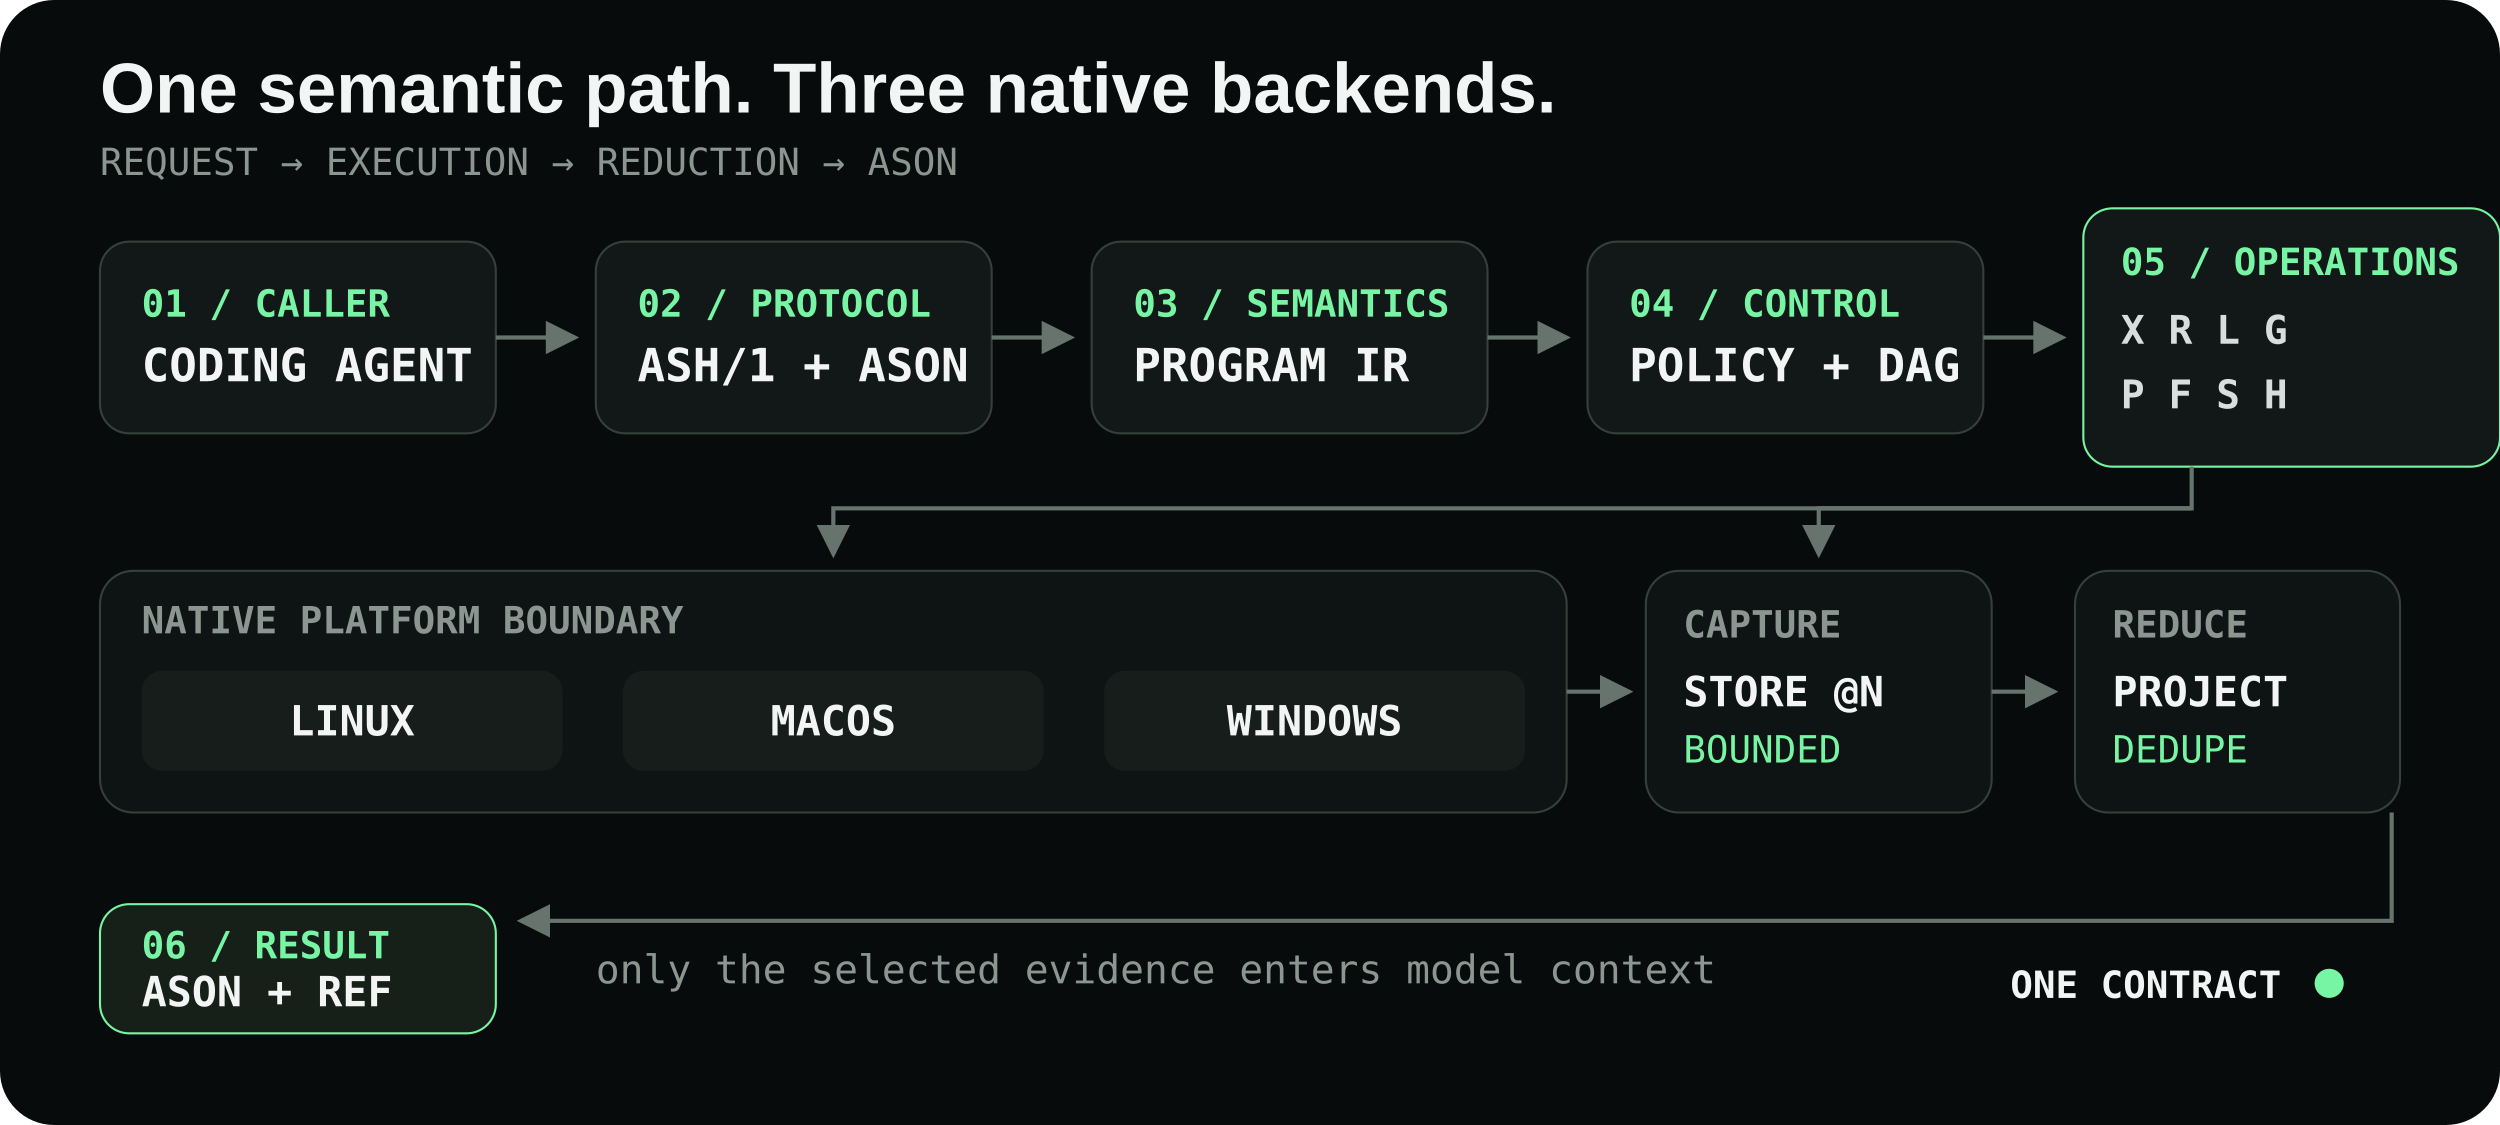
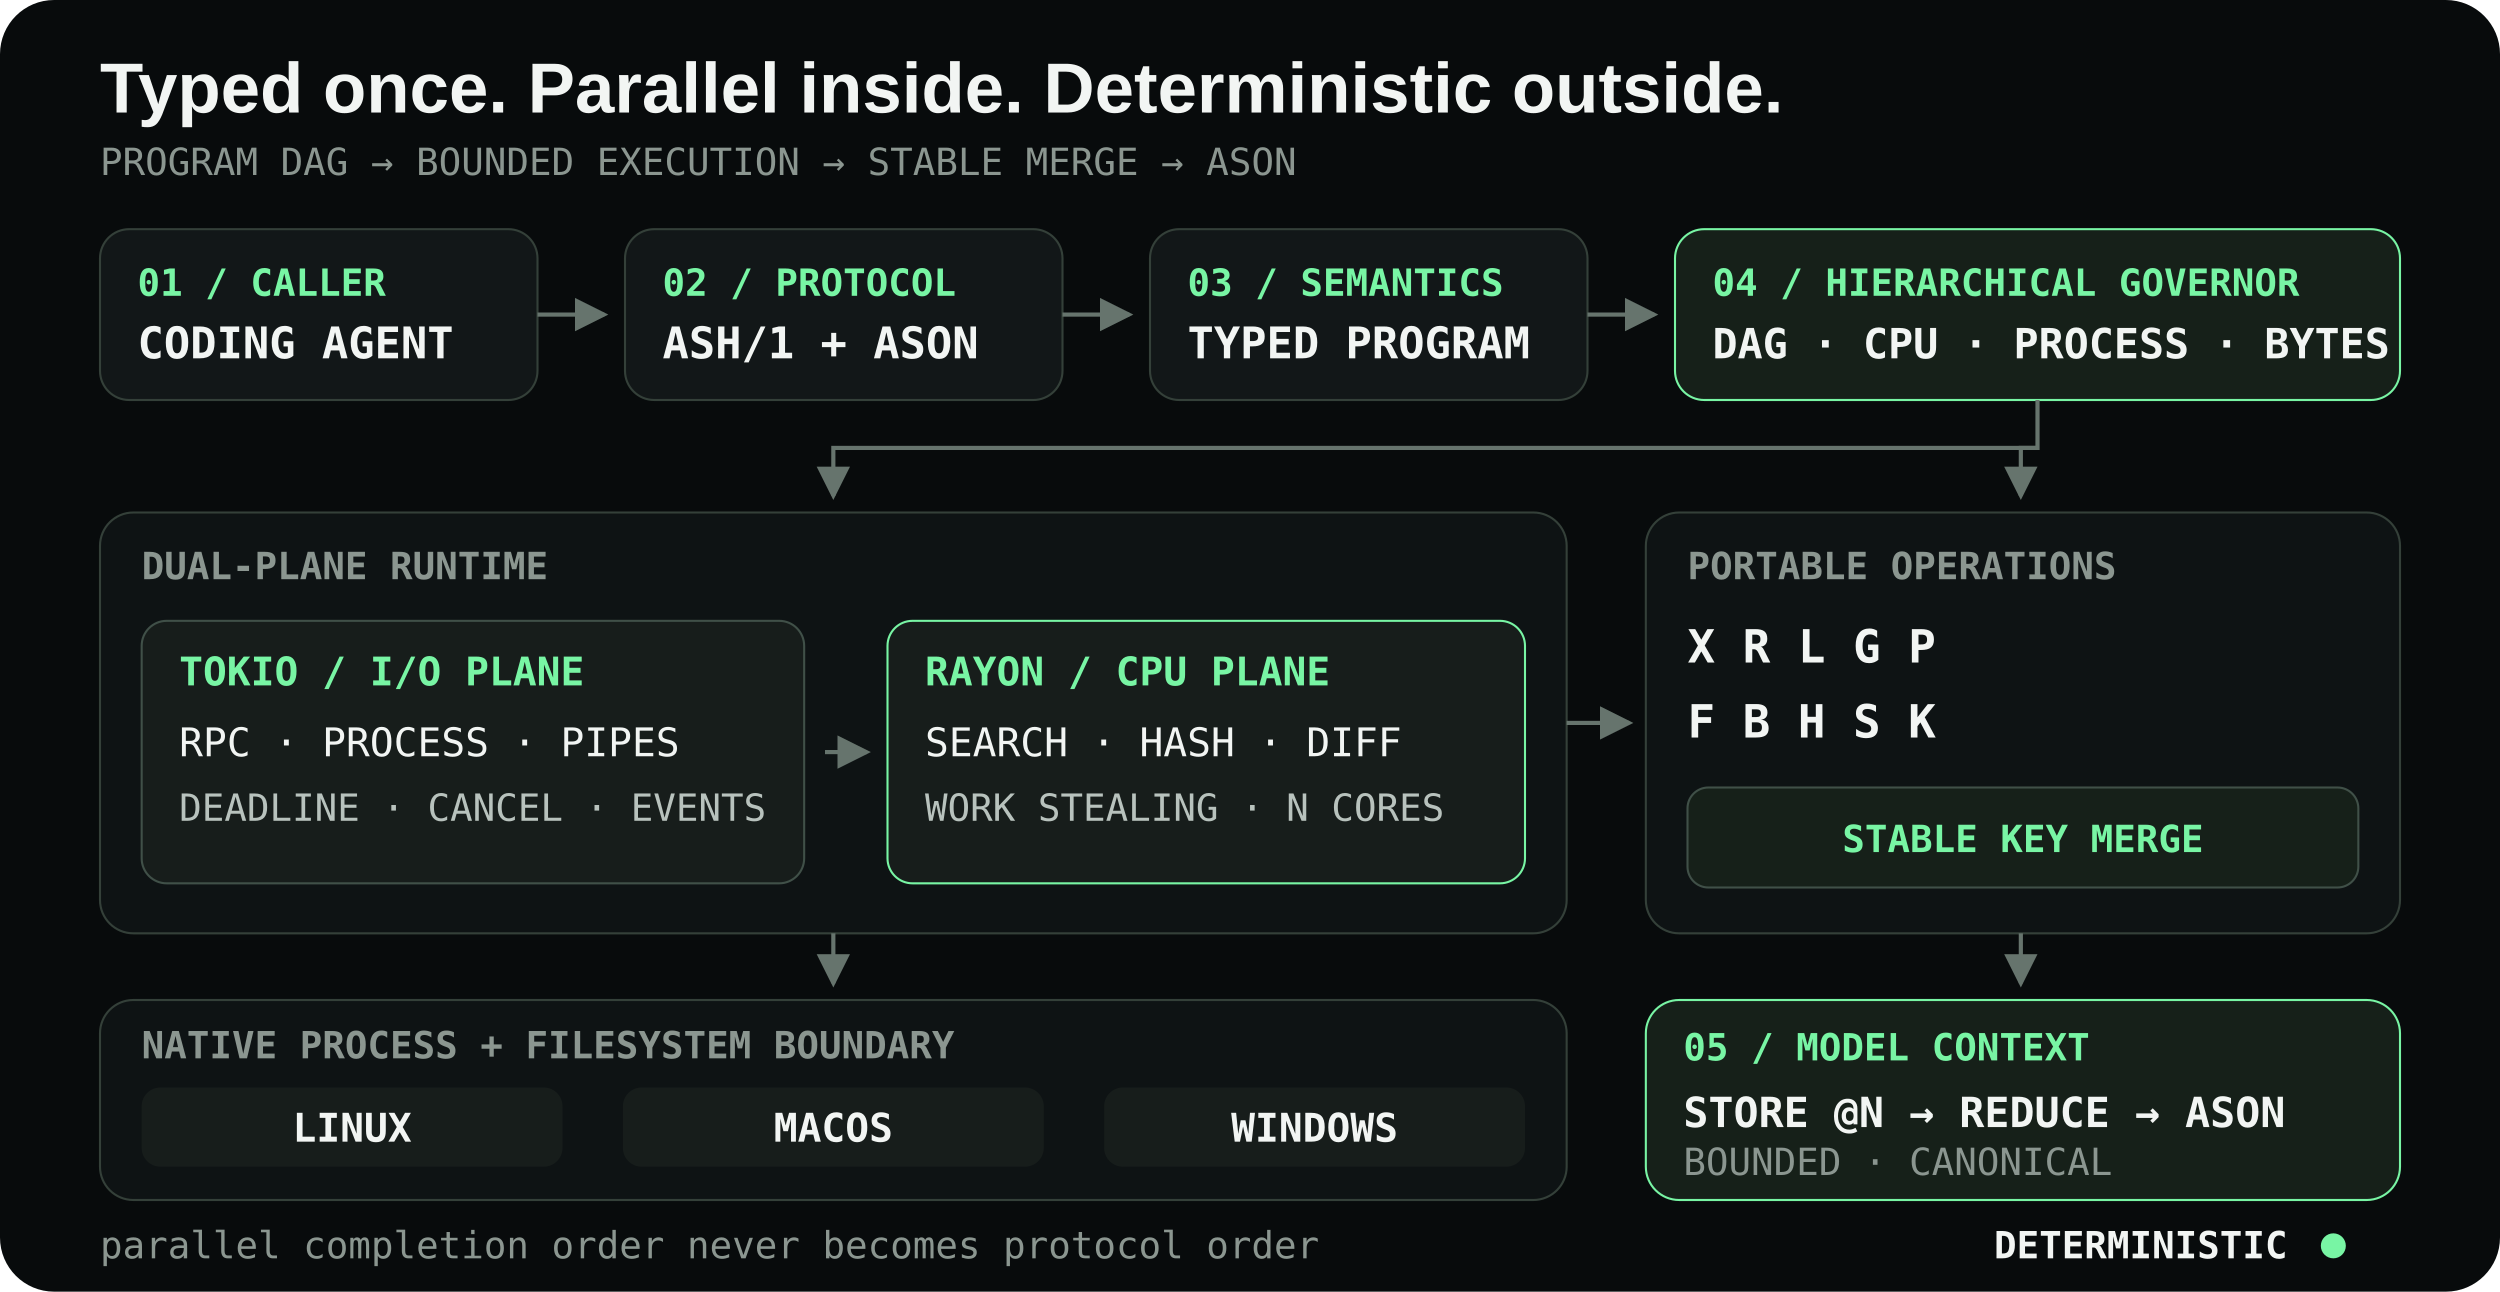
- <svg xmlns="http://www.w3.org/2000/svg" width="1200" height="540" viewBox="0 0 1200 540" role="img" aria-labelledby="title desc">
+ <svg xmlns="http://www.w3.org/2000/svg" width="1200" height="620" viewBox="0 0 1200 620" role="img" aria-labelledby="title desc">
  <defs>
    <marker id="arrow" markerWidth="8" markerHeight="8" refX="7" refY="4" orient="auto" markerUnits="strokeWidth">
      <path d="M0 0L8 4L0 8Z" fill="#66746D" />
    </marker>
  </defs>
-   <rect width="1200" height="540" rx="26" fill="#080B0C" />
-   <text x="48" y="54" fill="#F2F5F3" font-size="34" font-weight="750" font-family="-apple-system, BlinkMacSystemFont, Segoe UI, Arial, sans-serif">One semantic path. Three native backends.</text>
-   <text x="48" y="84" fill="#8B9690" font-size="18" font-family="ui-monospace, SFMono-Regular, Menlo, Consolas, monospace">REQUEST → EXECUTION → REDUCTION → ASON</text>
-   <g id="primary-flow" transform="translate(48 116)" font-family="ui-monospace, SFMono-Regular, Menlo, Consolas, monospace">
-     <g id="agent">
-       <rect width="190" height="92" rx="14" fill="#121718" stroke="#344039" />
-       <text x="20" y="36" fill="#78F5A4" font-size="18" font-weight="700">01 / CALLER</text>
-       <text x="20" y="67" fill="#F2F5F3" font-size="22" font-weight="700">CODING AGENT</text>
+   <rect width="1200" height="620" rx="26" fill="#080B0C" />
+   <text x="48" y="54" fill="#F2F5F3" font-size="34" font-weight="750" font-family="-apple-system, BlinkMacSystemFont, Segoe UI, Arial, sans-serif">Typed once. Parallel inside. Deterministic outside.</text>
+   <text x="48" y="84" fill="#8B9690" font-size="18" font-family="ui-monospace, SFMono-Regular, Menlo, Consolas, monospace">PROGRAM DAG → BOUNDED EXECUTION → STABLE MERGE → ASON</text>
+   <g id="request-path" transform="translate(48 110)" font-family="ui-monospace, SFMono-Regular, Menlo, Consolas, monospace">
+     <g id="caller">
+       <rect width="210" height="82" rx="14" fill="#121718" stroke="#344039" />
+       <text x="18" y="32" fill="#78F5A4" font-size="18" font-weight="700">01 / CALLER</text>
+       <text x="18" y="62" fill="#F2F5F3" font-size="21" font-weight="700">CODING AGENT</text>
    </g>
-     <path d="M190 46H228" stroke="#66746D" stroke-width="2" marker-end="url(#arrow)" />
-     <g id="protocol" transform="translate(238 0)">
-       <rect width="190" height="92" rx="14" fill="#121718" stroke="#344039" />
-       <text x="20" y="36" fill="#78F5A4" font-size="18" font-weight="700">02 / PROTOCOL</text>
-       <text x="20" y="67" fill="#F2F5F3" font-size="22" font-weight="700">ASH/1 + ASON</text>
+     <path d="M210 41H242" stroke="#66746D" stroke-width="2" marker-end="url(#arrow)" />
+     <g id="protocol" transform="translate(252)">
+       <rect width="210" height="82" rx="14" fill="#121718" stroke="#344039" />
+       <text x="18" y="32" fill="#78F5A4" font-size="18" font-weight="700">02 / PROTOCOL</text>
+       <text x="18" y="62" fill="#F2F5F3" font-size="21" font-weight="700">ASH/1 + ASON</text>
    </g>
-     <path d="M428 46H466" stroke="#66746D" stroke-width="2" marker-end="url(#arrow)" />
-     <g id="program" transform="translate(476 0)">
-       <rect width="190" height="92" rx="14" fill="#121718" stroke="#344039" />
-       <text x="20" y="36" fill="#78F5A4" font-size="18" font-weight="700">03 / SEMANTICS</text>
-       <text x="20" y="67" fill="#F2F5F3" font-size="22" font-weight="700">PROGRAM IR</text>
+     <path d="M462 41H494" stroke="#66746D" stroke-width="2" marker-end="url(#arrow)" />
+     <g id="program" transform="translate(504)">
+       <rect width="210" height="82" rx="14" fill="#121718" stroke="#344039" />
+       <text x="18" y="32" fill="#78F5A4" font-size="18" font-weight="700">03 / SEMANTICS</text>
+       <text x="18" y="62" fill="#F2F5F3" font-size="21" font-weight="700">TYPED PROGRAM</text>
    </g>
-     <path d="M666 46H704" stroke="#66746D" stroke-width="2" marker-end="url(#arrow)" />
-     <g id="scheduler" transform="translate(714 0)">
-       <rect width="190" height="92" rx="14" fill="#121718" stroke="#344039" />
-       <text x="20" y="36" fill="#78F5A4" font-size="18" font-weight="700">04 / CONTROL</text>
-       <text x="20" y="67" fill="#F2F5F3" font-size="22" font-weight="700">POLICY + DAG</text>
-     </g>
-     <path d="M904 46H942" stroke="#66746D" stroke-width="2" marker-end="url(#arrow)" />
-     <g id="operations" transform="translate(952 -16)">
-       <rect width="200" height="124" rx="14" fill="#121718" stroke="#78F5A4" />
-       <text x="18" y="32" fill="#78F5A4" font-size="18" font-weight="700">05 / OPERATIONS</text>
-       <g fill="#D8DEDB" font-size="19" font-weight="700">
-         <text x="18" y="65">X  R  L  G</text>
-         <text x="18" y="96">P  F  S  H</text>
-       </g>
+     <path d="M714 41H746" stroke="#66746D" stroke-width="2" marker-end="url(#arrow)" />
+     <g id="governor" transform="translate(756)">
+       <rect width="348" height="82" rx="14" fill="#162019" stroke="#78F5A4" />
+       <text x="18" y="32" fill="#78F5A4" font-size="18" font-weight="700">04 / HIERARCHICAL GOVERNOR</text>
+       <text x="18" y="62" fill="#F2F5F3" font-size="20" font-weight="700">DAG · CPU · PROCESS · BYTES</text>
    </g>
  </g>
-   <path d="M1052 224V244H400V266" fill="none" stroke="#66746D" stroke-width="2" marker-end="url(#arrow)" />
-   <path d="M1052 244H873V266" fill="none" stroke="#66746D" stroke-width="2" marker-end="url(#arrow)" />
-   <g id="platform-boundary" transform="translate(48 274)" font-family="ui-monospace, SFMono-Regular, Menlo, Consolas, monospace">
-     <rect width="704" height="116" rx="16" fill="#0E1314" stroke="#344039" />
-     <text x="20" y="30" fill="#8B9690" font-size="18" font-weight="700">NATIVE PLATFORM BOUNDARY</text>
-     <g transform="translate(20 48)" font-size="20" font-weight="700">
-       <rect width="202" height="48" rx="10" fill="#171D1B" />
-       <text x="101" y="31" text-anchor="middle" fill="#F2F5F3">LINUX</text>
-       <rect x="231" width="202" height="48" rx="10" fill="#171D1B" />
-       <text x="332" y="31" text-anchor="middle" fill="#F2F5F3">MACOS</text>
-       <rect x="462" width="202" height="48" rx="10" fill="#171D1B" />
-       <text x="563" y="31" text-anchor="middle" fill="#F2F5F3">WINDOWS</text>
+   <path d="M978 192V215H400V238" fill="none" stroke="#66746D" stroke-width="2" marker-end="url(#arrow)" />
+   <path d="M978 215H970V238" fill="none" stroke="#66746D" stroke-width="2" marker-end="url(#arrow)" />
+   <g id="dual-plane-runtime" transform="translate(48 246)" font-family="ui-monospace, SFMono-Regular, Menlo, Consolas, monospace">
+     <rect width="704" height="202" rx="16" fill="#0E1314" stroke="#344039" />
+     <text x="20" y="32" fill="#8B9690" font-size="18" font-weight="700">DUAL-PLANE RUNTIME</text>
+     <g id="io-plane" transform="translate(20 52)">
+       <rect width="318" height="126" rx="12" fill="#171D1B" stroke="#405048" />
+       <text x="18" y="31" fill="#78F5A4" font-size="19" font-weight="700">TOKIO / I/O PLANE</text>
+       <text x="18" y="65" fill="#F2F5F3" font-size="19">RPC · PROCESS · PIPES</text>
+       <text x="18" y="96" fill="#B8C2BD" font-size="18">DEADLINE · CANCEL · EVENTS</text>
+     </g>
+     <path d="M348 115H368" stroke="#66746D" stroke-width="2" marker-end="url(#arrow)" />
+     <g id="compute-plane" transform="translate(378 52)">
+       <rect width="306" height="126" rx="12" fill="#171D1B" stroke="#78F5A4" />
+       <text x="18" y="31" fill="#78F5A4" font-size="19" font-weight="700">RAYON / CPU PLANE</text>
+       <text x="18" y="65" fill="#F2F5F3" font-size="19">SEARCH · HASH · DIFF</text>
+       <text x="18" y="96" fill="#B8C2BD" font-size="18">WORK STEALING · N CORES</text>
    </g>
  </g>
-   <g id="output-path" transform="translate(790 274)" font-family="ui-monospace, SFMono-Regular, Menlo, Consolas, monospace">
-     <g id="store">
-       <rect width="166" height="116" rx="16" fill="#0E1314" stroke="#344039" />
-       <text x="18" y="32" fill="#8B9690" font-size="18" font-weight="700">CAPTURE</text>
-       <text x="18" y="65" fill="#F2F5F3" font-size="20" font-weight="700">STORE @N</text>
-       <text x="18" y="92" fill="#78F5A4" font-size="18">BOUNDED</text>
-     </g>
-     <path d="M166 58H196" stroke="#66746D" stroke-width="2" marker-end="url(#arrow)" />
-     <g id="reduce" transform="translate(206 0)">
-       <rect width="156" height="116" rx="16" fill="#0E1314" stroke="#344039" />
-       <text x="18" y="32" fill="#8B9690" font-size="18" font-weight="700">REDUCE</text>
-       <text x="18" y="65" fill="#F2F5F3" font-size="20" font-weight="700">PROJECT</text>
-       <text x="18" y="92" fill="#78F5A4" font-size="18">DEDUPE</text>
+   <g id="operations" transform="translate(790 246)" font-family="ui-monospace, SFMono-Regular, Menlo, Consolas, monospace">
+     <rect width="362" height="202" rx="16" fill="#0E1314" stroke="#344039" />
+     <text x="20" y="32" fill="#8B9690" font-size="18" font-weight="700">PORTABLE OPERATIONS</text>
+     <text x="20" y="72" fill="#F2F5F3" font-size="22" font-weight="700">X  R  L  G  P</text>
+     <text x="20" y="108" fill="#F2F5F3" font-size="22" font-weight="700">F  B  H  S  K</text>
+     <rect x="20" y="132" width="322" height="48" rx="10" fill="#162019" stroke="#405048" />
+     <text x="181" y="163" text-anchor="middle" fill="#78F5A4" font-size="18" font-weight="700">STABLE KEY MERGE</text>
+   </g>
+   <path d="M752 347H782" stroke="#66746D" stroke-width="2" marker-end="url(#arrow)" />
+   <path d="M400 448V472" stroke="#66746D" stroke-width="2" marker-end="url(#arrow)" />
+   <path d="M970 448V472" stroke="#66746D" stroke-width="2" marker-end="url(#arrow)" />
+   <g id="platforms" transform="translate(48 480)" font-family="ui-monospace, SFMono-Regular, Menlo, Consolas, monospace">
+     <rect width="704" height="96" rx="16" fill="#0E1314" stroke="#344039" />
+     <text x="20" y="28" fill="#8B9690" font-size="18" font-weight="700">NATIVE PROCESS + FILESYSTEM BOUNDARY</text>
+     <g transform="translate(20 42)" font-size="19" font-weight="700">
+       <rect width="202" height="38" rx="9" fill="#171D1B" />
+       <text x="101" y="26" text-anchor="middle" fill="#F2F5F3">LINUX</text>
+       <rect x="231" width="202" height="38" rx="9" fill="#171D1B" />
+       <text x="332" y="26" text-anchor="middle" fill="#F2F5F3">MACOS</text>
+       <rect x="462" width="202" height="38" rx="9" fill="#171D1B" />
+       <text x="563" y="26" text-anchor="middle" fill="#F2F5F3">WINDOWS</text>
    </g>
  </g>
-   <path d="M752 332H782" stroke="#66746D" stroke-width="2" marker-end="url(#arrow)" />
-   <path d="M1148 390V442H250" fill="none" stroke="#66746D" stroke-width="2" marker-end="url(#arrow)" />
-   <g id="result" transform="translate(48 434)" font-family="ui-monospace, SFMono-Regular, Menlo, Consolas, monospace">
-     <rect width="190" height="62" rx="14" fill="#162019" stroke="#78F5A4" />
-     <text x="20" y="26" fill="#78F5A4" font-size="18" font-weight="700">06 / RESULT</text>
-     <text x="20" y="49" fill="#F2F5F3" font-size="20" font-weight="700">ASON + REF</text>
+   <g id="result-path" transform="translate(790 480)" font-family="ui-monospace, SFMono-Regular, Menlo, Consolas, monospace">
+     <rect width="362" height="96" rx="16" fill="#162019" stroke="#78F5A4" />
+     <text x="18" y="29" fill="#78F5A4" font-size="18" font-weight="700">05 / MODEL CONTEXT</text>
+     <text x="18" y="61" fill="#F2F5F3" font-size="20" font-weight="700">STORE @N → REDUCE → ASON</text>
+     <text x="18" y="84" fill="#8B9690" font-size="18">BOUNDED · CANONICAL</text>
  </g>
-   <text x="286" y="472" fill="#8B9690" font-size="19" font-family="ui-monospace, SFMono-Regular, Menlo, Consolas, monospace">only the selected evidence enters model context</text>
-   <circle cx="1118" cy="472" r="7" fill="#78F5A4" />
-   <text x="1095" y="479" text-anchor="end" fill="#F2F5F3" font-size="18" font-weight="700" font-family="ui-monospace, SFMono-Regular, Menlo, Consolas, monospace">ONE CONTRACT</text>
+   <text x="48" y="604" fill="#8B9690" font-size="18" font-family="ui-monospace, SFMono-Regular, Menlo, Consolas, monospace">parallel completion order never becomes protocol order</text>
+   <circle cx="1120" cy="598" r="6" fill="#78F5A4" />
+   <text x="1098" y="604" text-anchor="end" fill="#F2F5F3" font-size="18" font-weight="700" font-family="ui-monospace, SFMono-Regular, Menlo, Consolas, monospace">DETERMINISTIC</text>
</svg>
